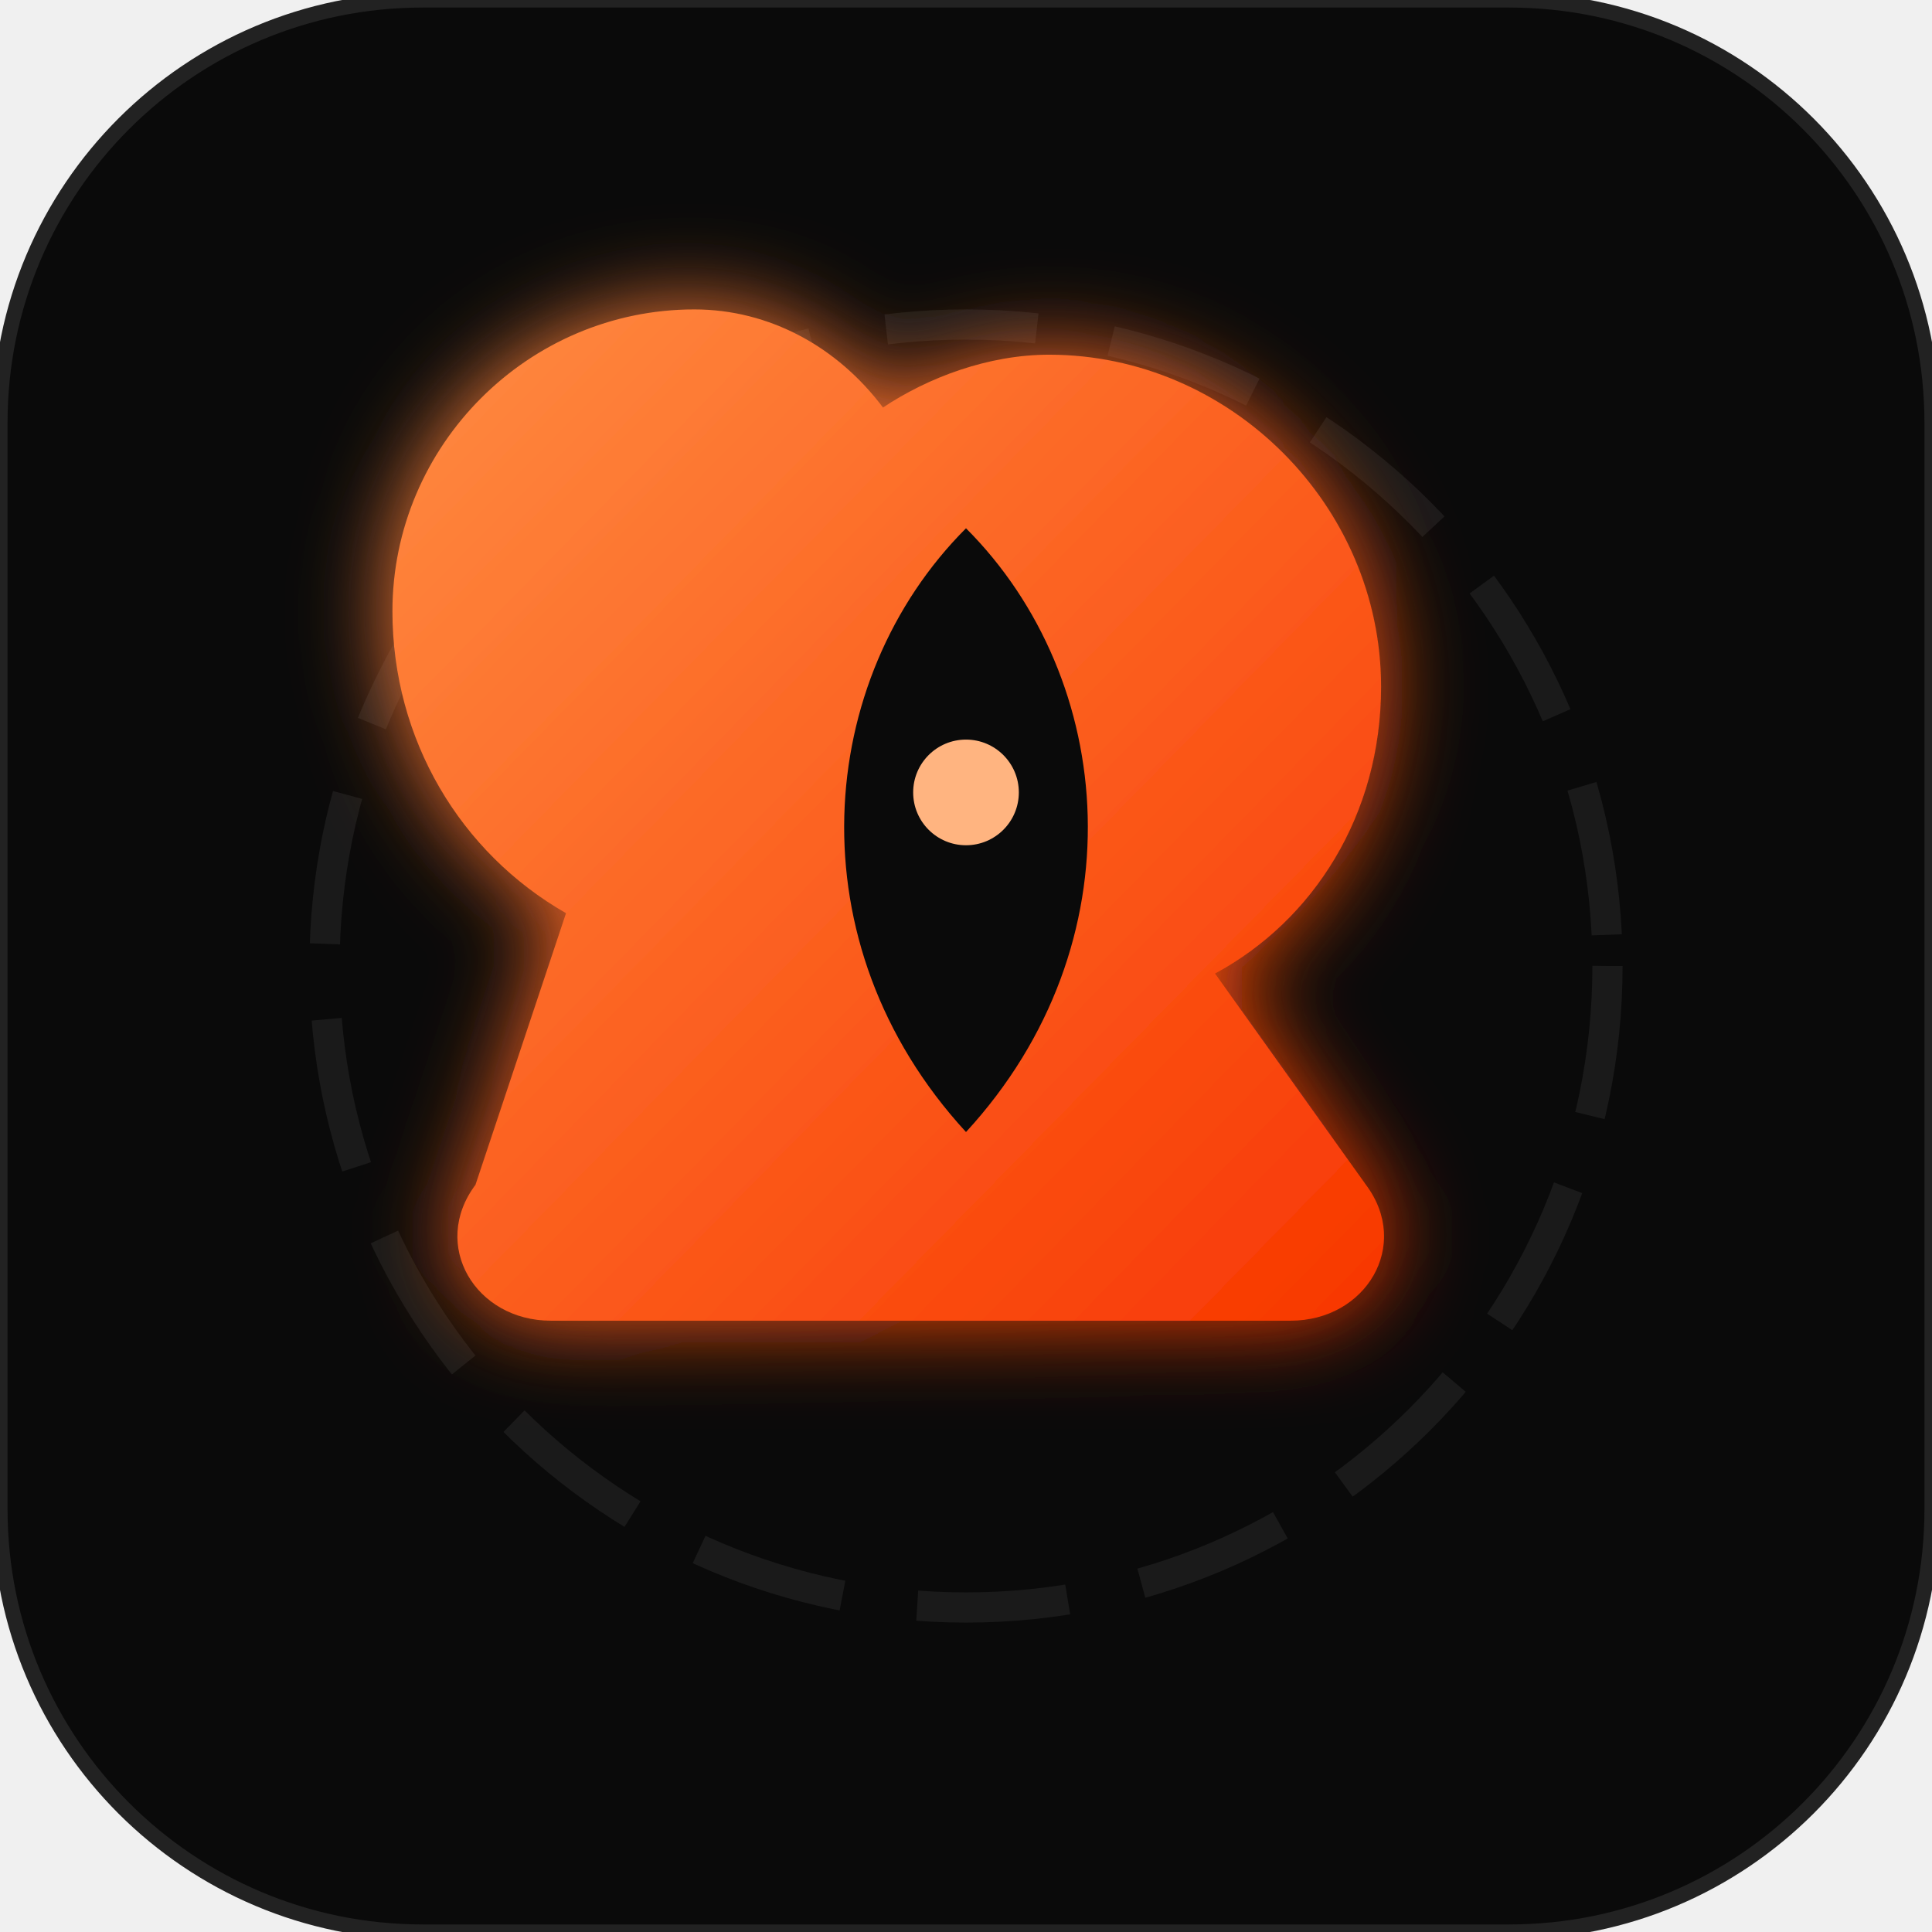
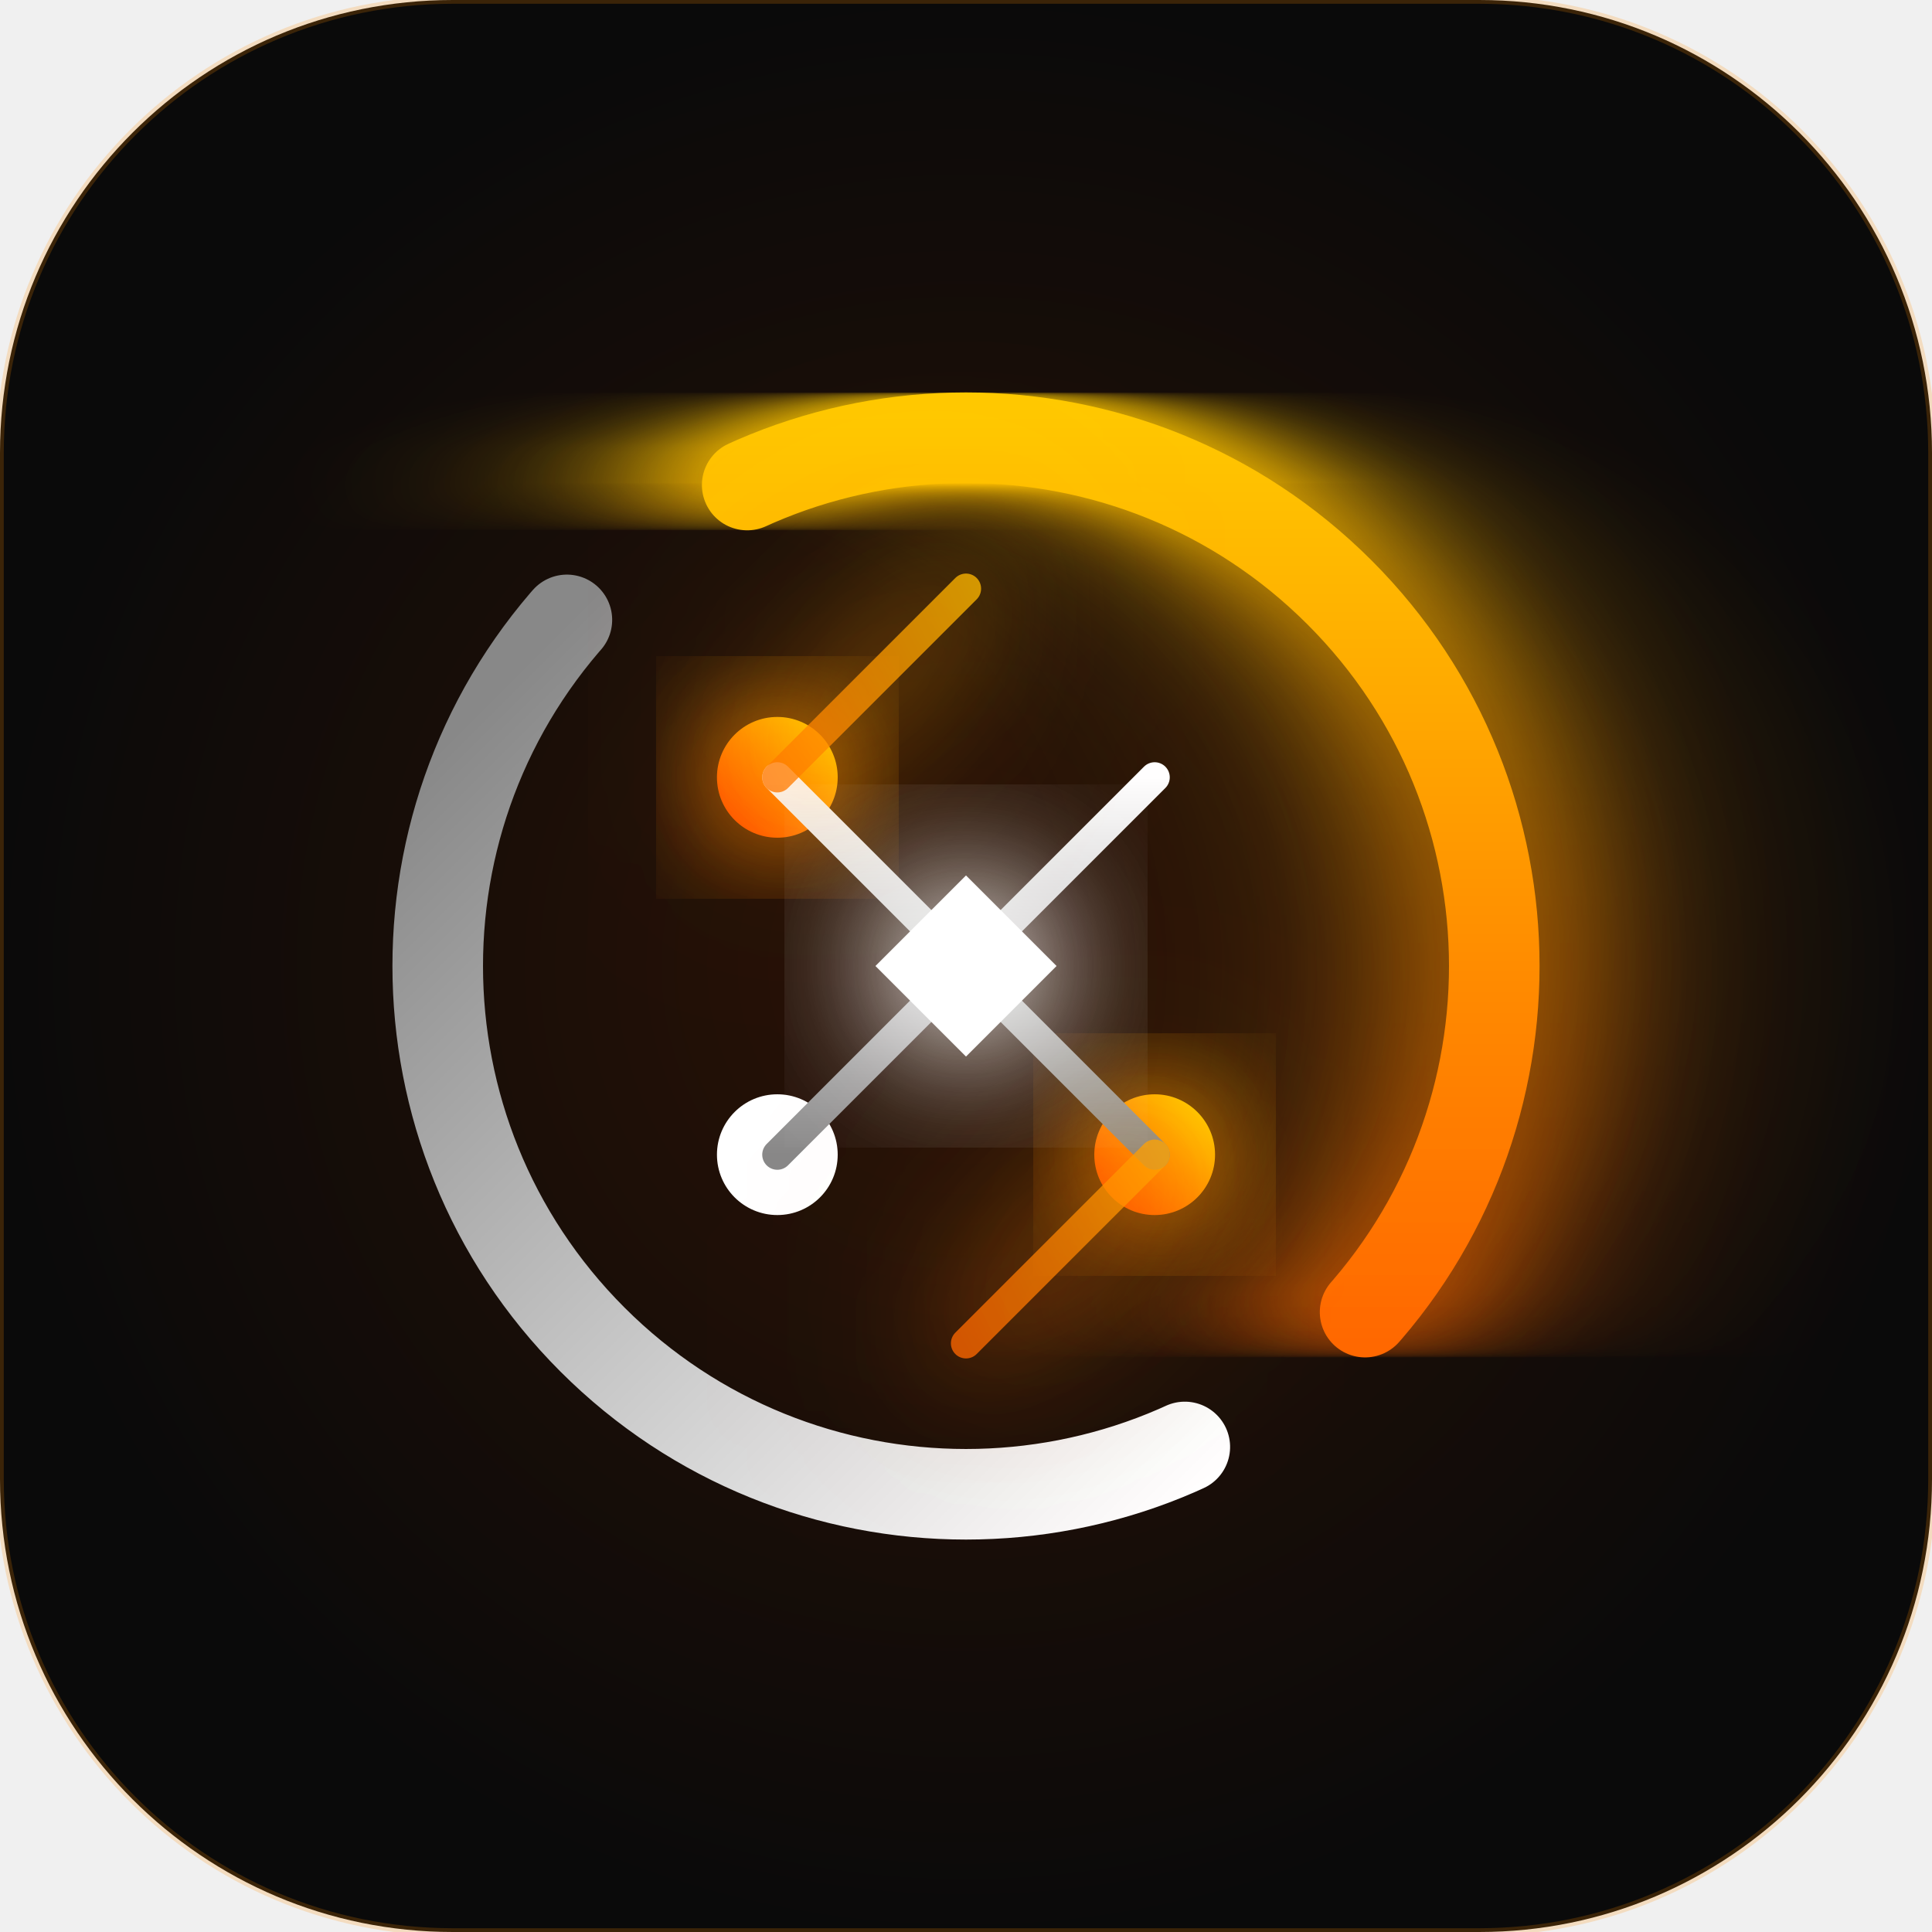
<svg xmlns="http://www.w3.org/2000/svg" viewBox="0 0 512 512">
  <defs>
-     <linearGradient id="grad" x1="0%" y1="0%" x2="100%" y2="100%">
-       <stop offset="0%" stop-color="#ff8c42" />
-       <stop offset="100%" stop-color="#f83600" />
+     <radialGradient id="bgGlow" cx="50%" cy="50%" r="50%">
+       <stop offset="0%" stop-color="#2a1205" />
+       <stop offset="100%" stop-color="#0a0a0a" />
+     </radialGradient>
+     <linearGradient id="forgeGrad" x1="0%" y1="100%" x2="100%" y2="0%">
+       <stop offset="0%" stop-color="#ff4500" />
+       <stop offset="50%" stop-color="#ff8c00" />
+       <stop offset="100%" stop-color="#ffdd00" />
    </linearGradient>
-     <filter id="glow" x="-30%" y="-30%" width="160%" height="160%">
-       <feGaussianBlur stdDeviation="12" result="blur" />
-       <feComposite in="SourceGraphic" in2="blur" operator="over" />
+     <linearGradient id="steelGrad" x1="0%" y1="0%" x2="0%" y2="100%">
+       <stop offset="0%" stop-color="#ffffff" />
+       <stop offset="100%" stop-color="#888888" />
+     </linearGradient>
+     <filter id="neonGlow" x="-50%" y="-50%" width="200%" height="200%">
+       <feGaussianBlur in="SourceGraphic" stdDeviation="16" result="blur1" />
+       <feGaussianBlur in="SourceGraphic" stdDeviation="32" result="blur2" />
+       <feMerge>
+         <feMergeNode in="blur2" />
+         <feMergeNode in="blur1" />
+         <feMergeNode in="SourceGraphic" />
+       </feMerge>
    </filter>
  </defs>
-   <rect width="512" height="512" rx="112" fill="#0a0a0a" />
-   <rect width="512" height="512" rx="112" fill="none" stroke="#222" stroke-width="4" />
-   <circle cx="256" cy="256" r="170" fill="none" stroke="#1a1a1a" stroke-width="8" stroke-dasharray="40 20" />
-   <g transform="translate(0, -10)">
-     <path d="M 170 360 L 342 360 C 362 360 374 340 362 324 L 322 268 C 348 254 366 226 366 192 C 366 144 326 104 278 104 C 262 104 246 110 234 118 C 222 102 204 92 184 92 C 140 92 104 128 104 172 C 104 206 122 236 150 252 L 126 324 C 114 340 126 360 146 360 Z" fill="url(#grad)" filter="url(#glow)" />
-     <path d="M 256 310 C 210 260 216 190 256 150 C 296 190 302 260 256 310 Z" fill="#0a0a0a" />
-     <circle cx="256" cy="220" r="14" fill="#ffb480" />
+   <rect width="512" height="512" rx="120" fill="url(#bgGlow)" />
+   <rect width="512" height="512" rx="120" fill="none" stroke="rgba(255,140,0,0.2)" stroke-width="2" />
+   <g transform="translate(256, 256)">
+     <circle cx="0" cy="0" r="140" fill="none" stroke="url(#steelGrad)" stroke-width="24" stroke-dasharray="210 500" stroke-linecap="round" transform="rotate(135)" />
+     <circle cx="0" cy="0" r="140" fill="none" stroke="url(#forgeGrad)" stroke-width="24" stroke-dasharray="210 500" stroke-linecap="round" transform="rotate(-45)" filter="url(#neonGlow)" />
+     <circle cx="-50" cy="-50" r="16" fill="url(#forgeGrad)" filter="url(#neonGlow)" />
+     <circle cx="50" cy="50" r="16" fill="url(#forgeGrad)" filter="url(#neonGlow)" />
+     <circle cx="-50" cy="50" r="16" fill="#fff" />
+     <path d="M -50 -50 L 50 50 M -50 50 L 50 -50" stroke="url(#steelGrad)" stroke-width="8" stroke-linecap="round" />
+     <path d="M -50 -50 L 0 -100 M 50 50 L 0 100" stroke="url(#forgeGrad)" stroke-width="8" stroke-linecap="round" filter="url(#neonGlow)" opacity="0.8" />
+     <path d="M 0 -24 L 24 0 L 0 24 L -24 0 Z" fill="#ffffff" filter="url(#neonGlow)" />
  </g>
</svg>
